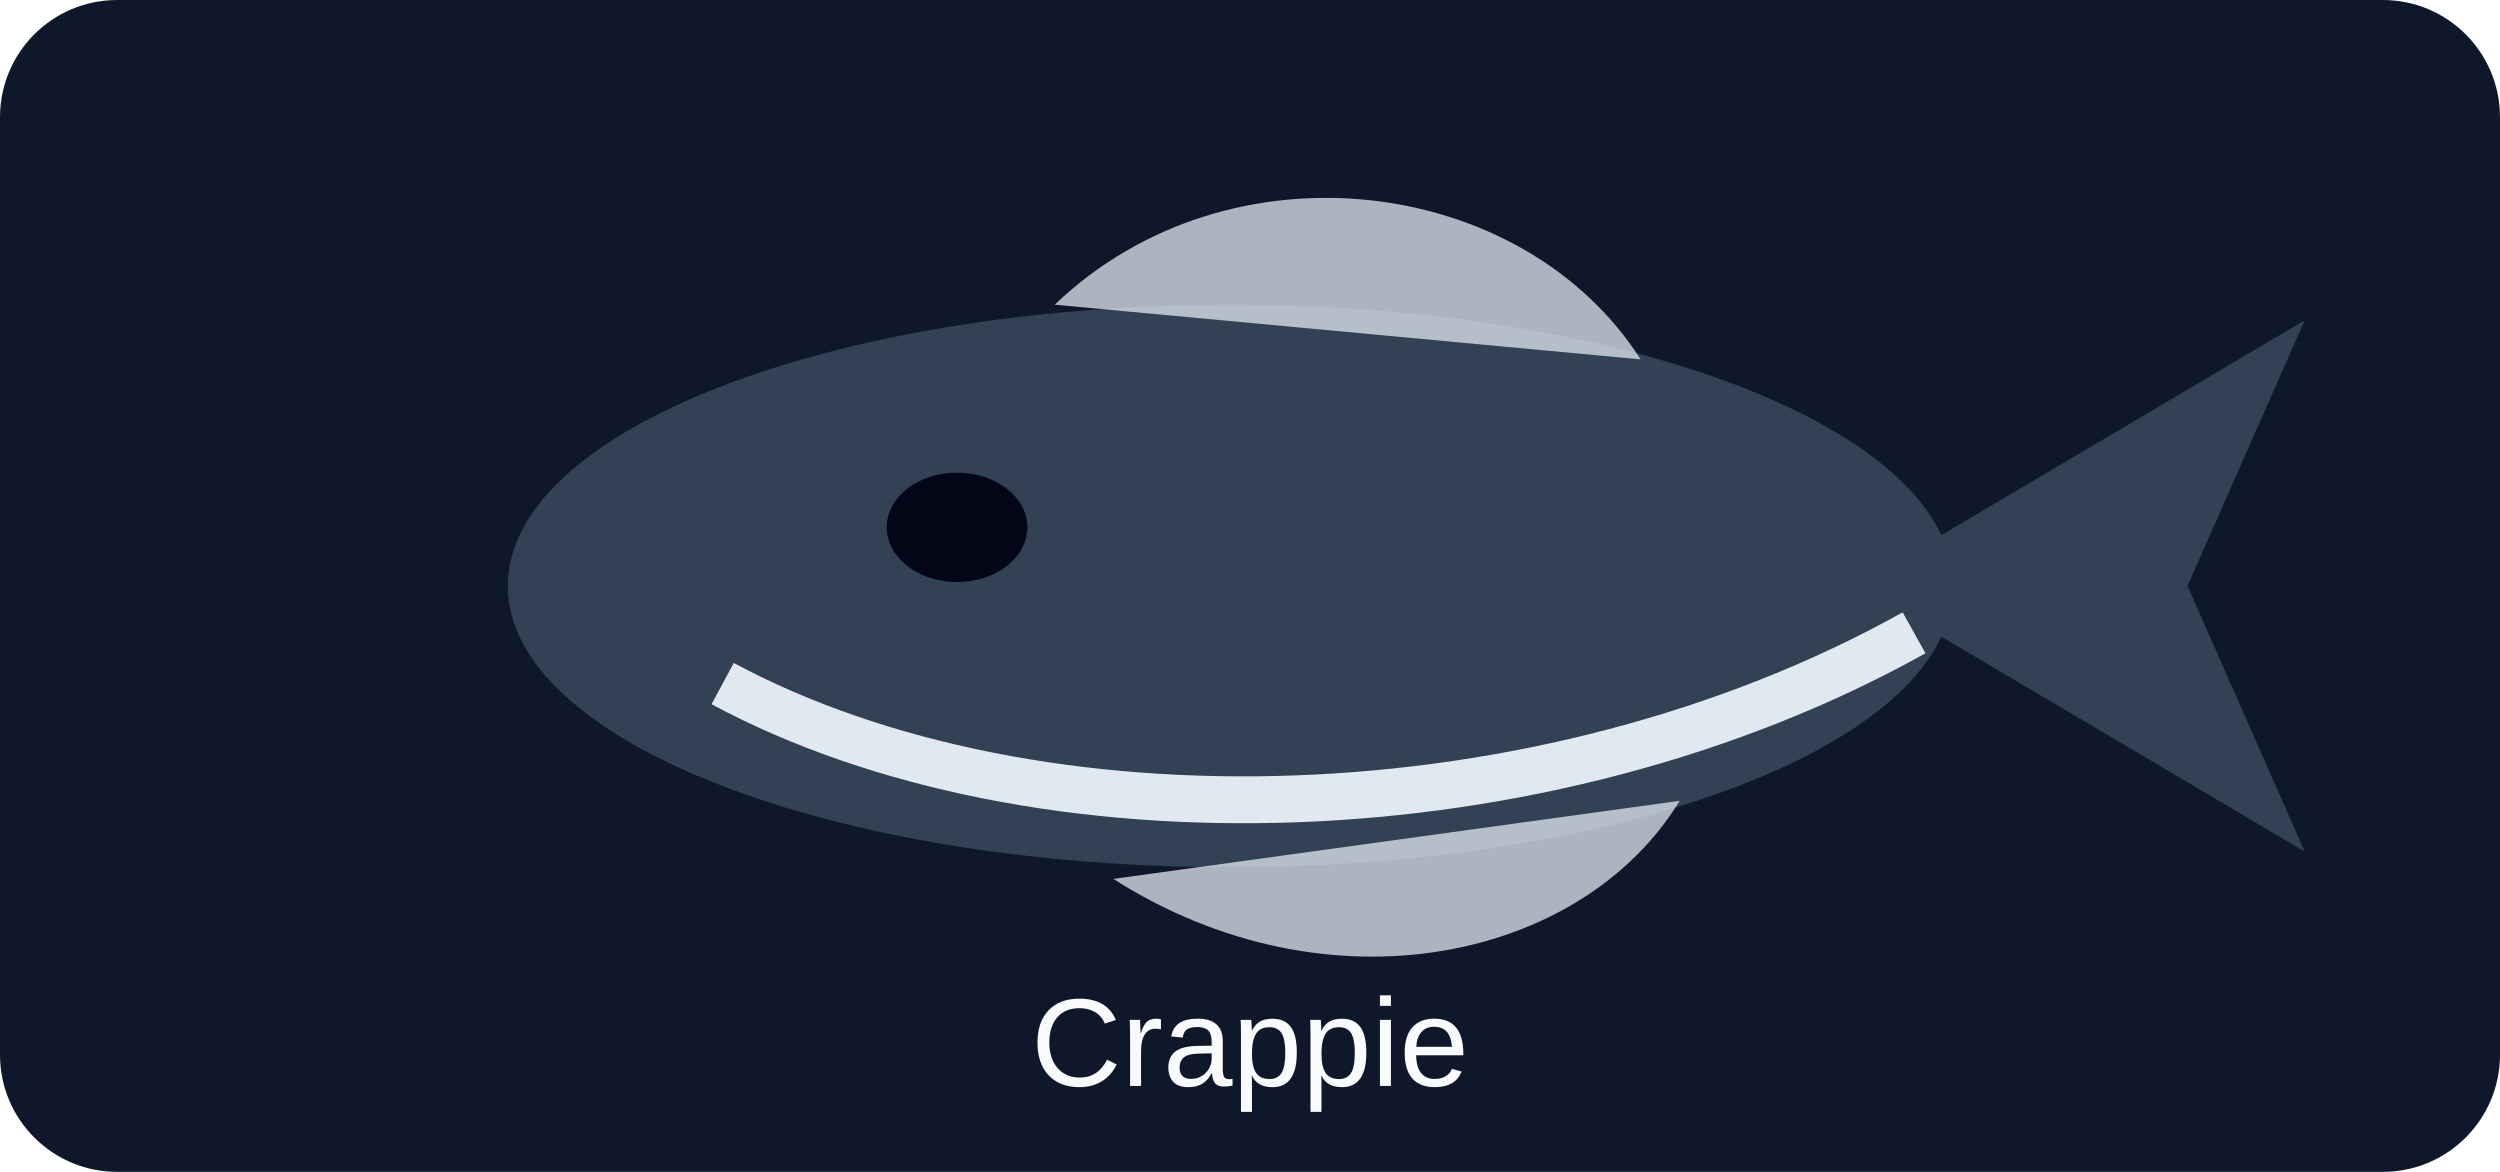
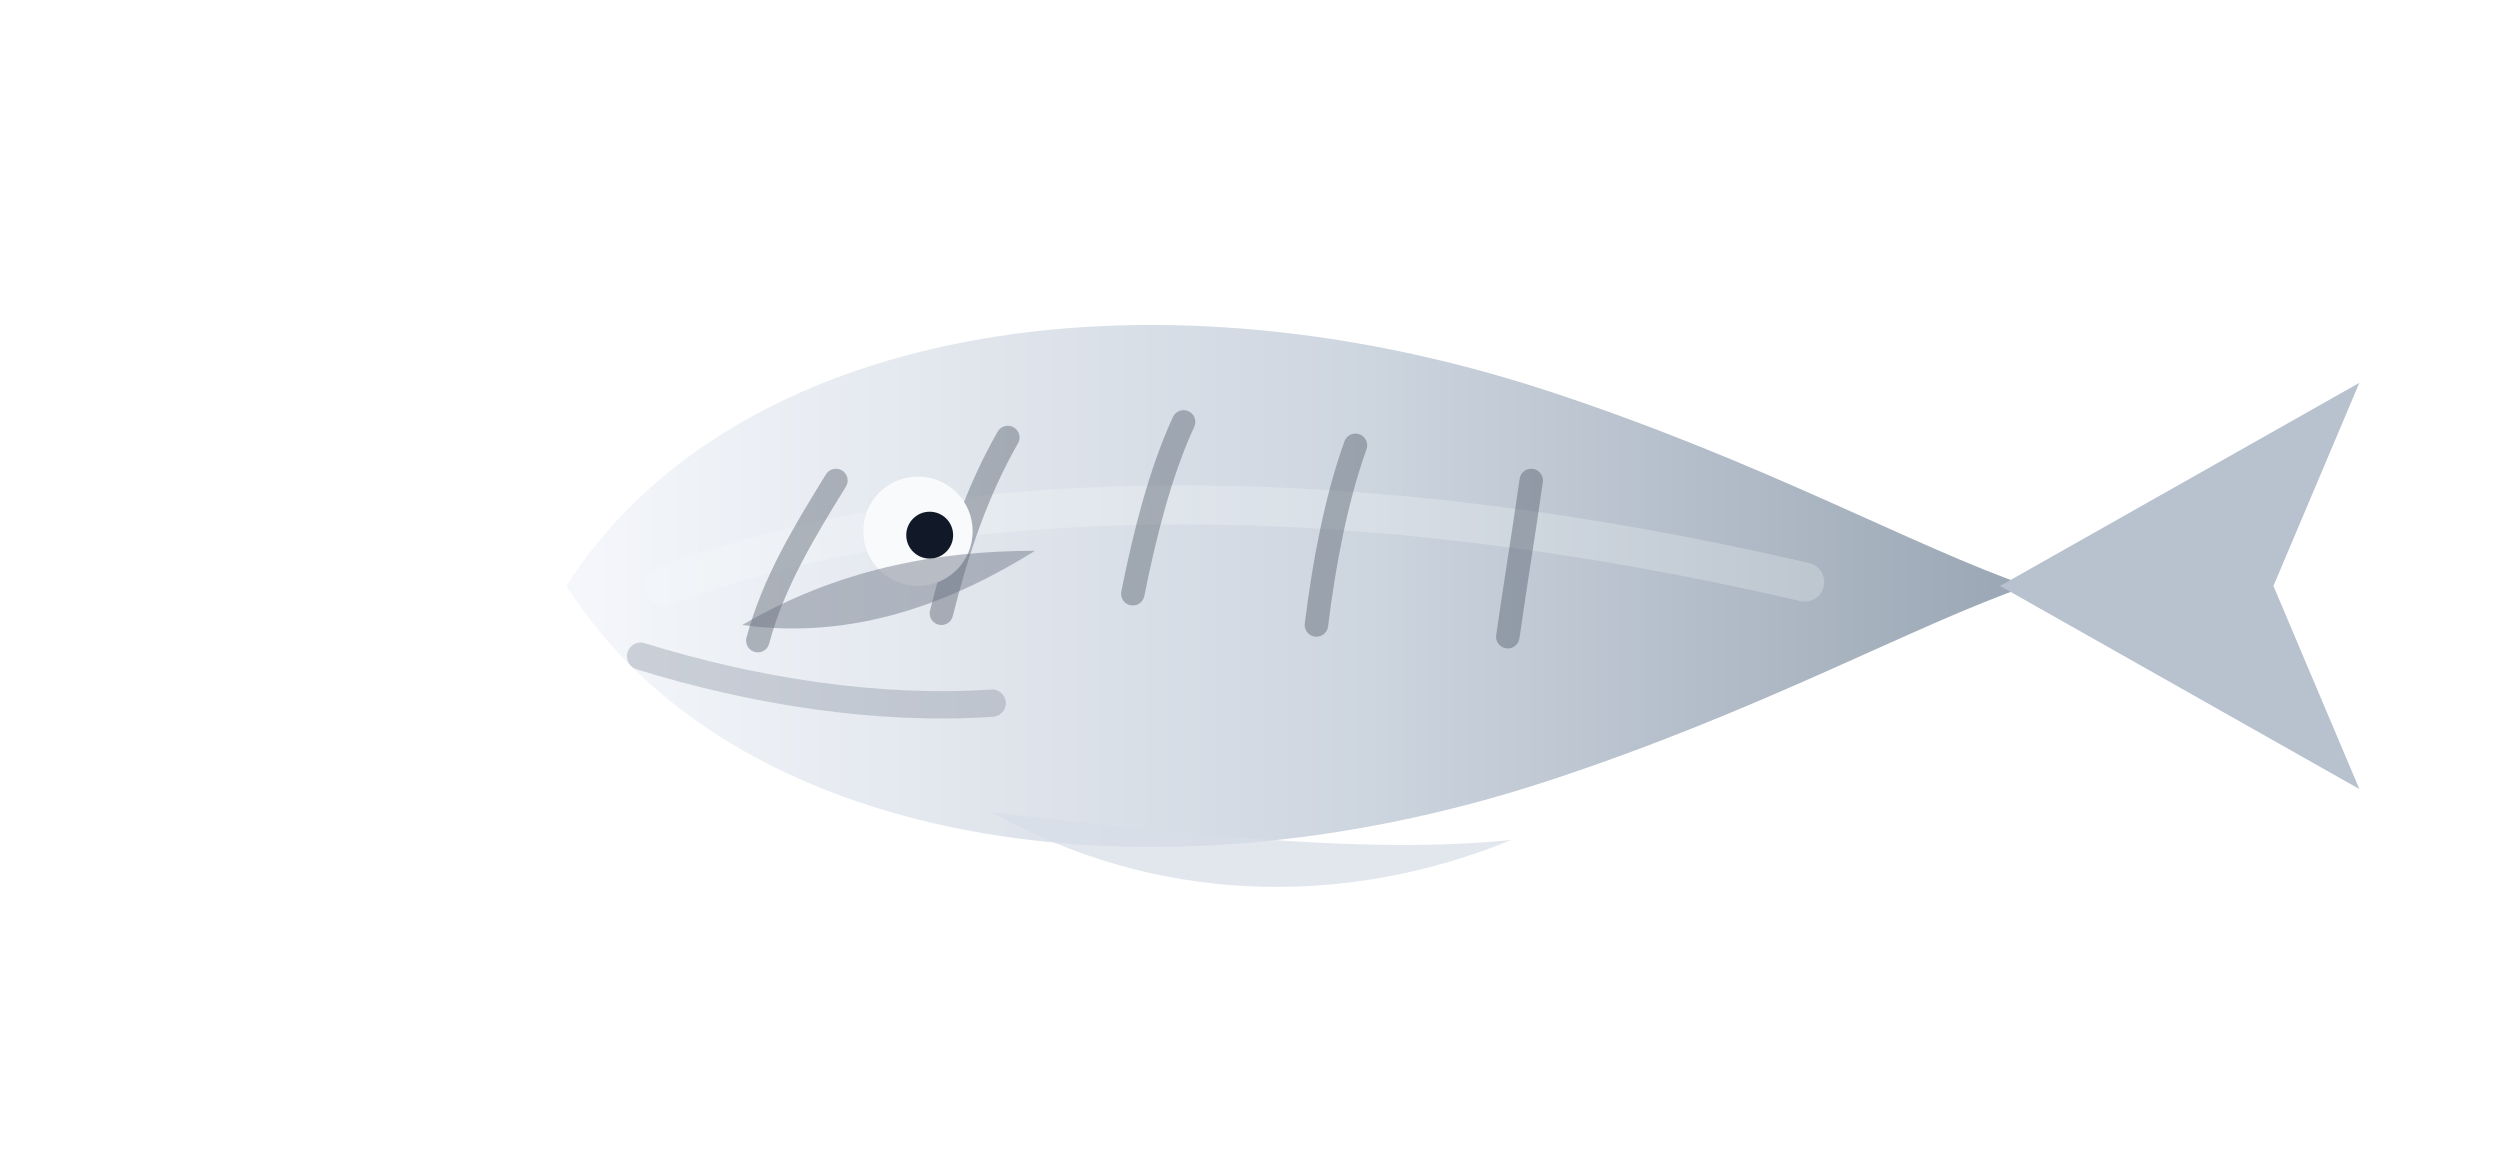
- <svg xmlns="http://www.w3.org/2000/svg" width="640" height="300" viewBox="0 0 640 300">
-   <rect width="100%" height="100%" rx="30" fill="#0f172a" />
-   <ellipse cx="315" cy="150" rx="185" ry="72" fill="#334155" />
-   <path d="M475 150 L590 82 L560 150 L590 218 Z" fill="#334155" />
-   <ellipse cx="245" cy="135" rx="18" ry="14" fill="#020617" />
-   <path d="M185 175 C265 218,395 215,490 162" stroke="#e2e8f0" stroke-width="12" fill="none" />
-   <path d="M270 78 C315 35,390 45,420 92" fill="#e2e8f0" opacity=".75" />
-   <path d="M285 225 C340 260,405 246,430 205" fill="#e2e8f0" opacity=".75" />
-   <text x="320" y="278" text-anchor="middle" font-size="32" font-family="Arial" fill="#f8fafc">Crappie</text>
+ <svg xmlns="http://www.w3.org/2000/svg" width="640" height="300" viewBox="0 0 640 300" role="img" aria-label="Crappie icon">
+   <defs>
+     <linearGradient id="body" x1="0" x2="1">
+       <stop offset="0%" stop-color="#f5f7fb" />
+       <stop offset="55%" stop-color="#cdd5df" />
+       <stop offset="100%" stop-color="#9aa6b4" />
+     </linearGradient>
+     <linearGradient id="belly" x1="0" x2="1">
+       <stop offset="0%" stop-color="#ffffff" stop-opacity=".95" />
+       <stop offset="100%" stop-color="#e2e8f0" stop-opacity=".7" />
+     </linearGradient>
+   </defs>
+   <path d="M145 150C187 84 292 66 396 100C451 118 490 140 519 150C490 160 451 182 396 200C292 234 187 216 145 150Z" fill="url(#body)" />
+   <path d="M512 150L604 98L582 150L604 202Z" fill="#b8c2cf" />
+   <path d="M170 150C246 122 350 123 462 149" stroke="#f8fafc" stroke-width="10" stroke-linecap="round" opacity=".25" fill="none" />
+   <path d="M214 123C206 136 198 149 194 164" stroke="#414b5a" stroke-width="6" stroke-linecap="round" opacity=".38" fill="none" />
+   <path d="M258 112C250 126 245 141 241 157" stroke="#414b5a" stroke-width="6" stroke-linecap="round" opacity=".38" fill="none" />
+   <path d="M303 108C297 121 293 137 290 152" stroke="#414b5a" stroke-width="6" stroke-linecap="round" opacity=".38" fill="none" />
+   <path d="M347 114C342 128 339 144 337 160" stroke="#414b5a" stroke-width="6" stroke-linecap="round" opacity=".38" fill="none" />
+   <path d="M392 123C390 137 388 149 386 163" stroke="#414b5a" stroke-width="6" stroke-linecap="round" opacity=".38" fill="none" />
+   <path d="M254 208C295 231 343 233 387 215C349 219 300 213 254 208Z" fill="#d7dee7" opacity=".72" />
+   <circle cx="235" cy="136" r="14" fill="#f8fafc" />
+   <circle cx="238" cy="137" r="6" fill="#111827" />
+   <path d="M190 160C214 146 239 141 265 141C244 154 219 164 190 160Z" fill="#667080" opacity=".44" />
+   <path d="M164 168C193 177 225 182 254 180" stroke="#667080" stroke-width="7" stroke-linecap="round" opacity=".28" fill="none" />
</svg>
